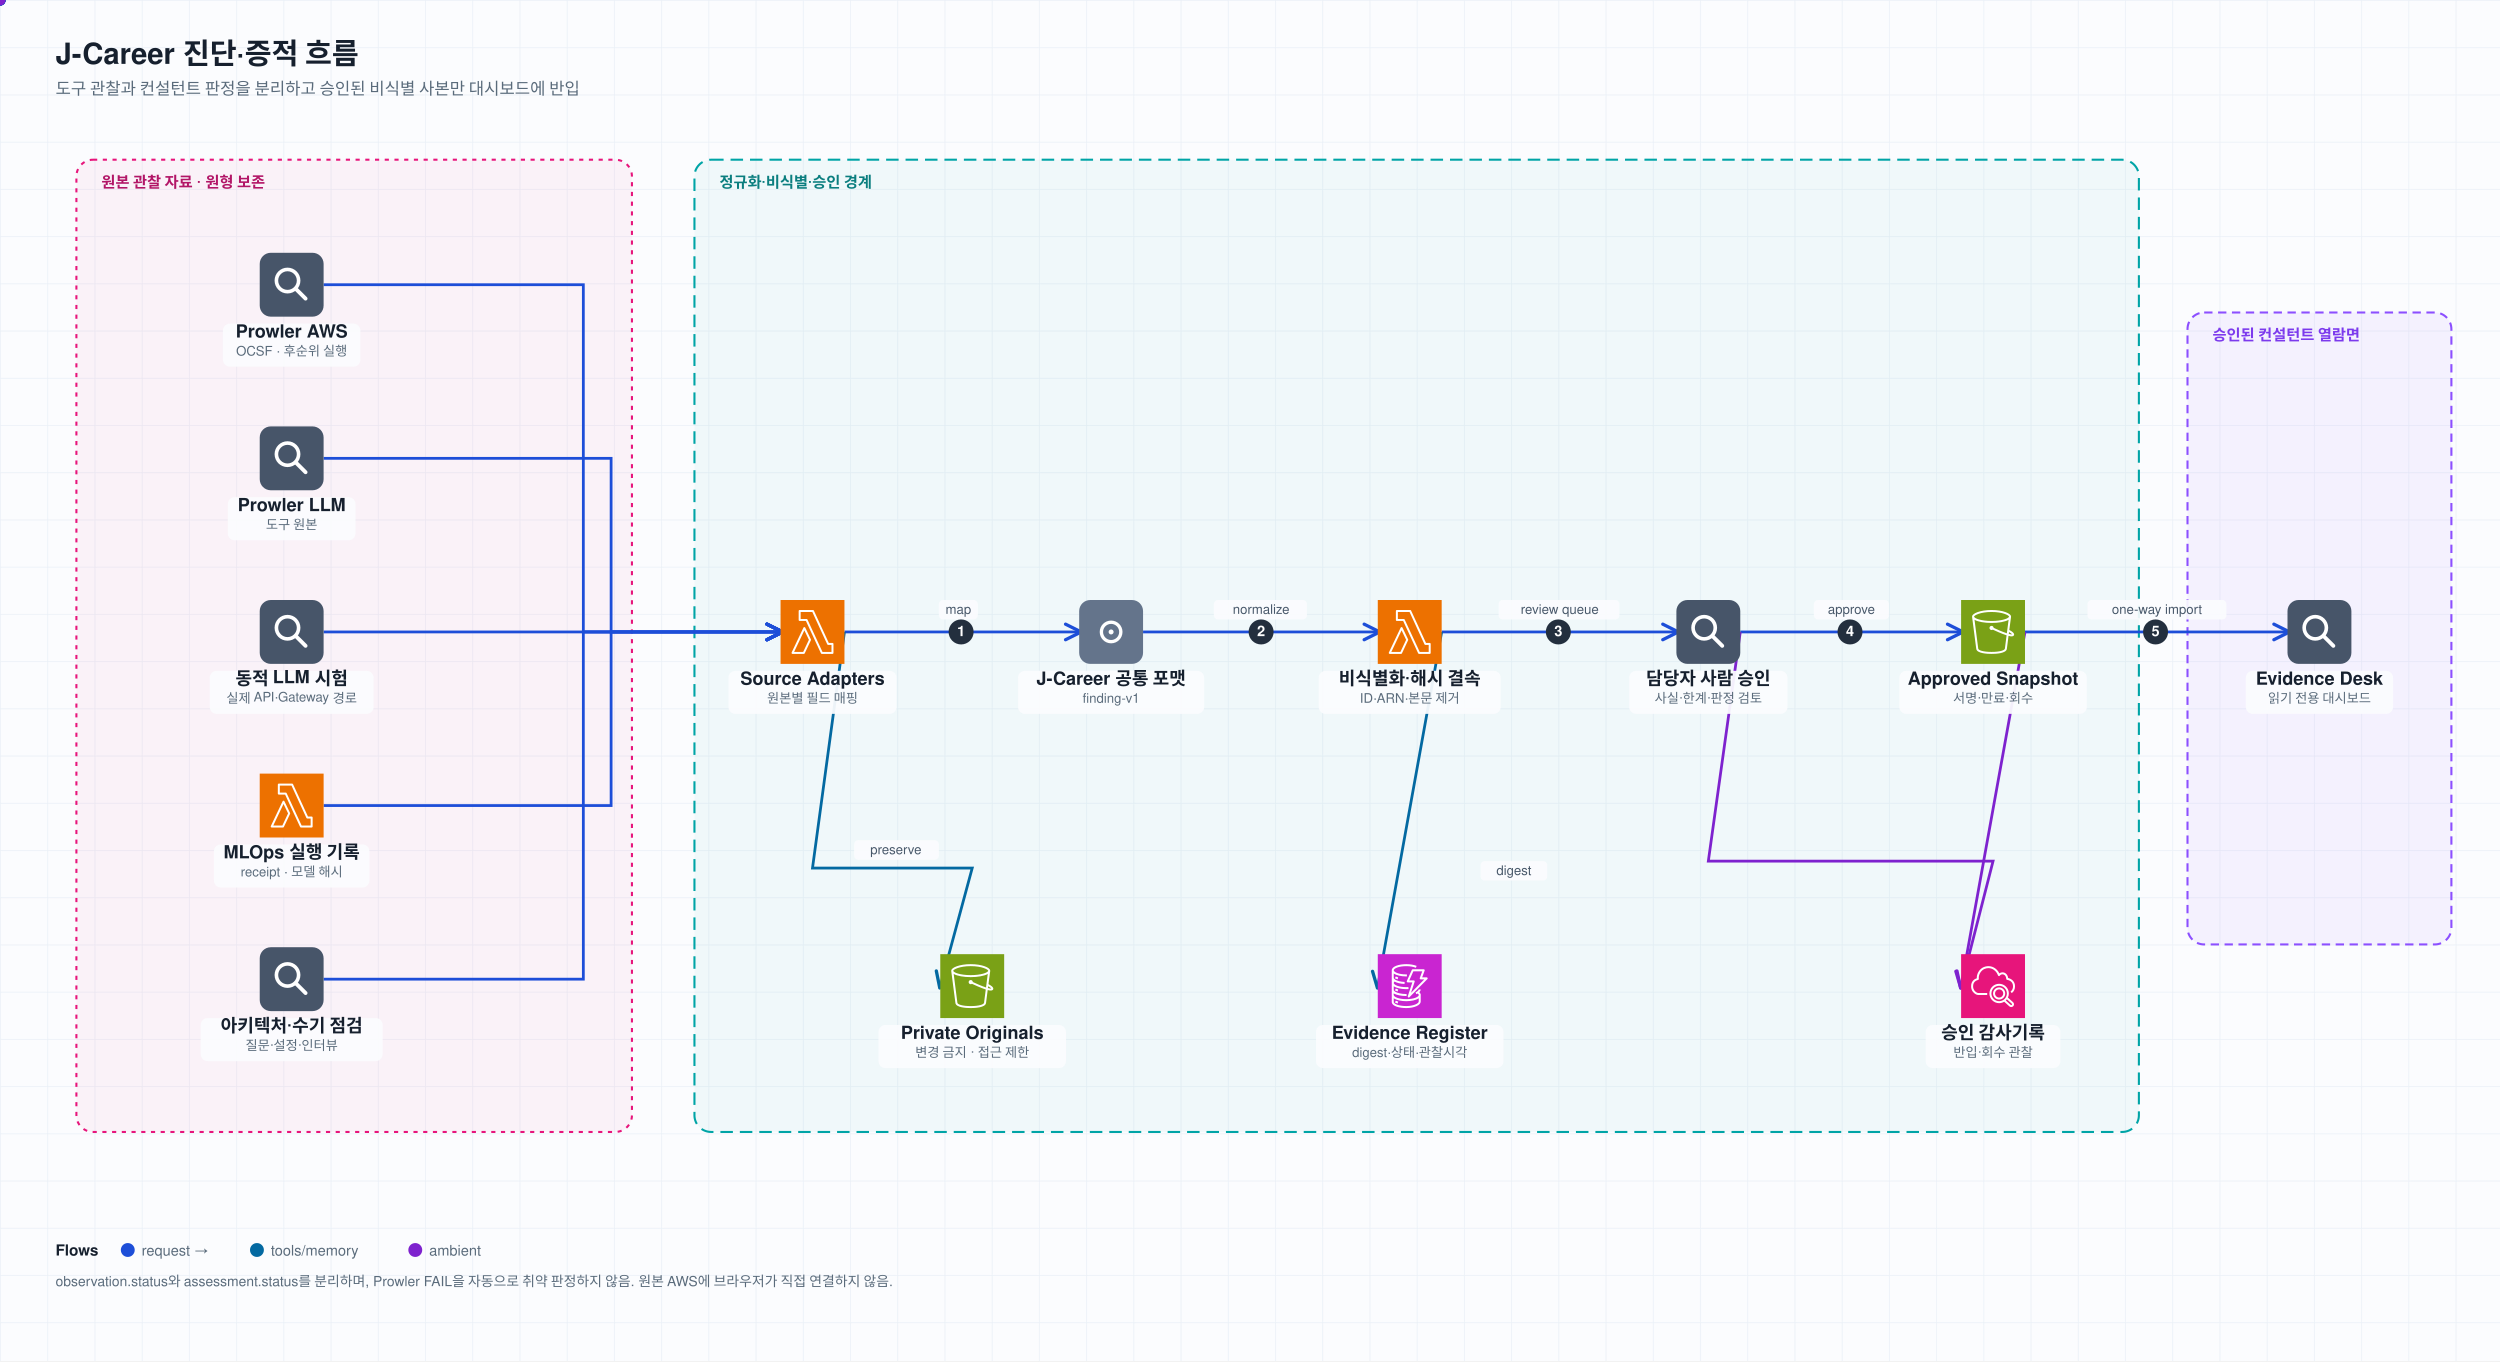
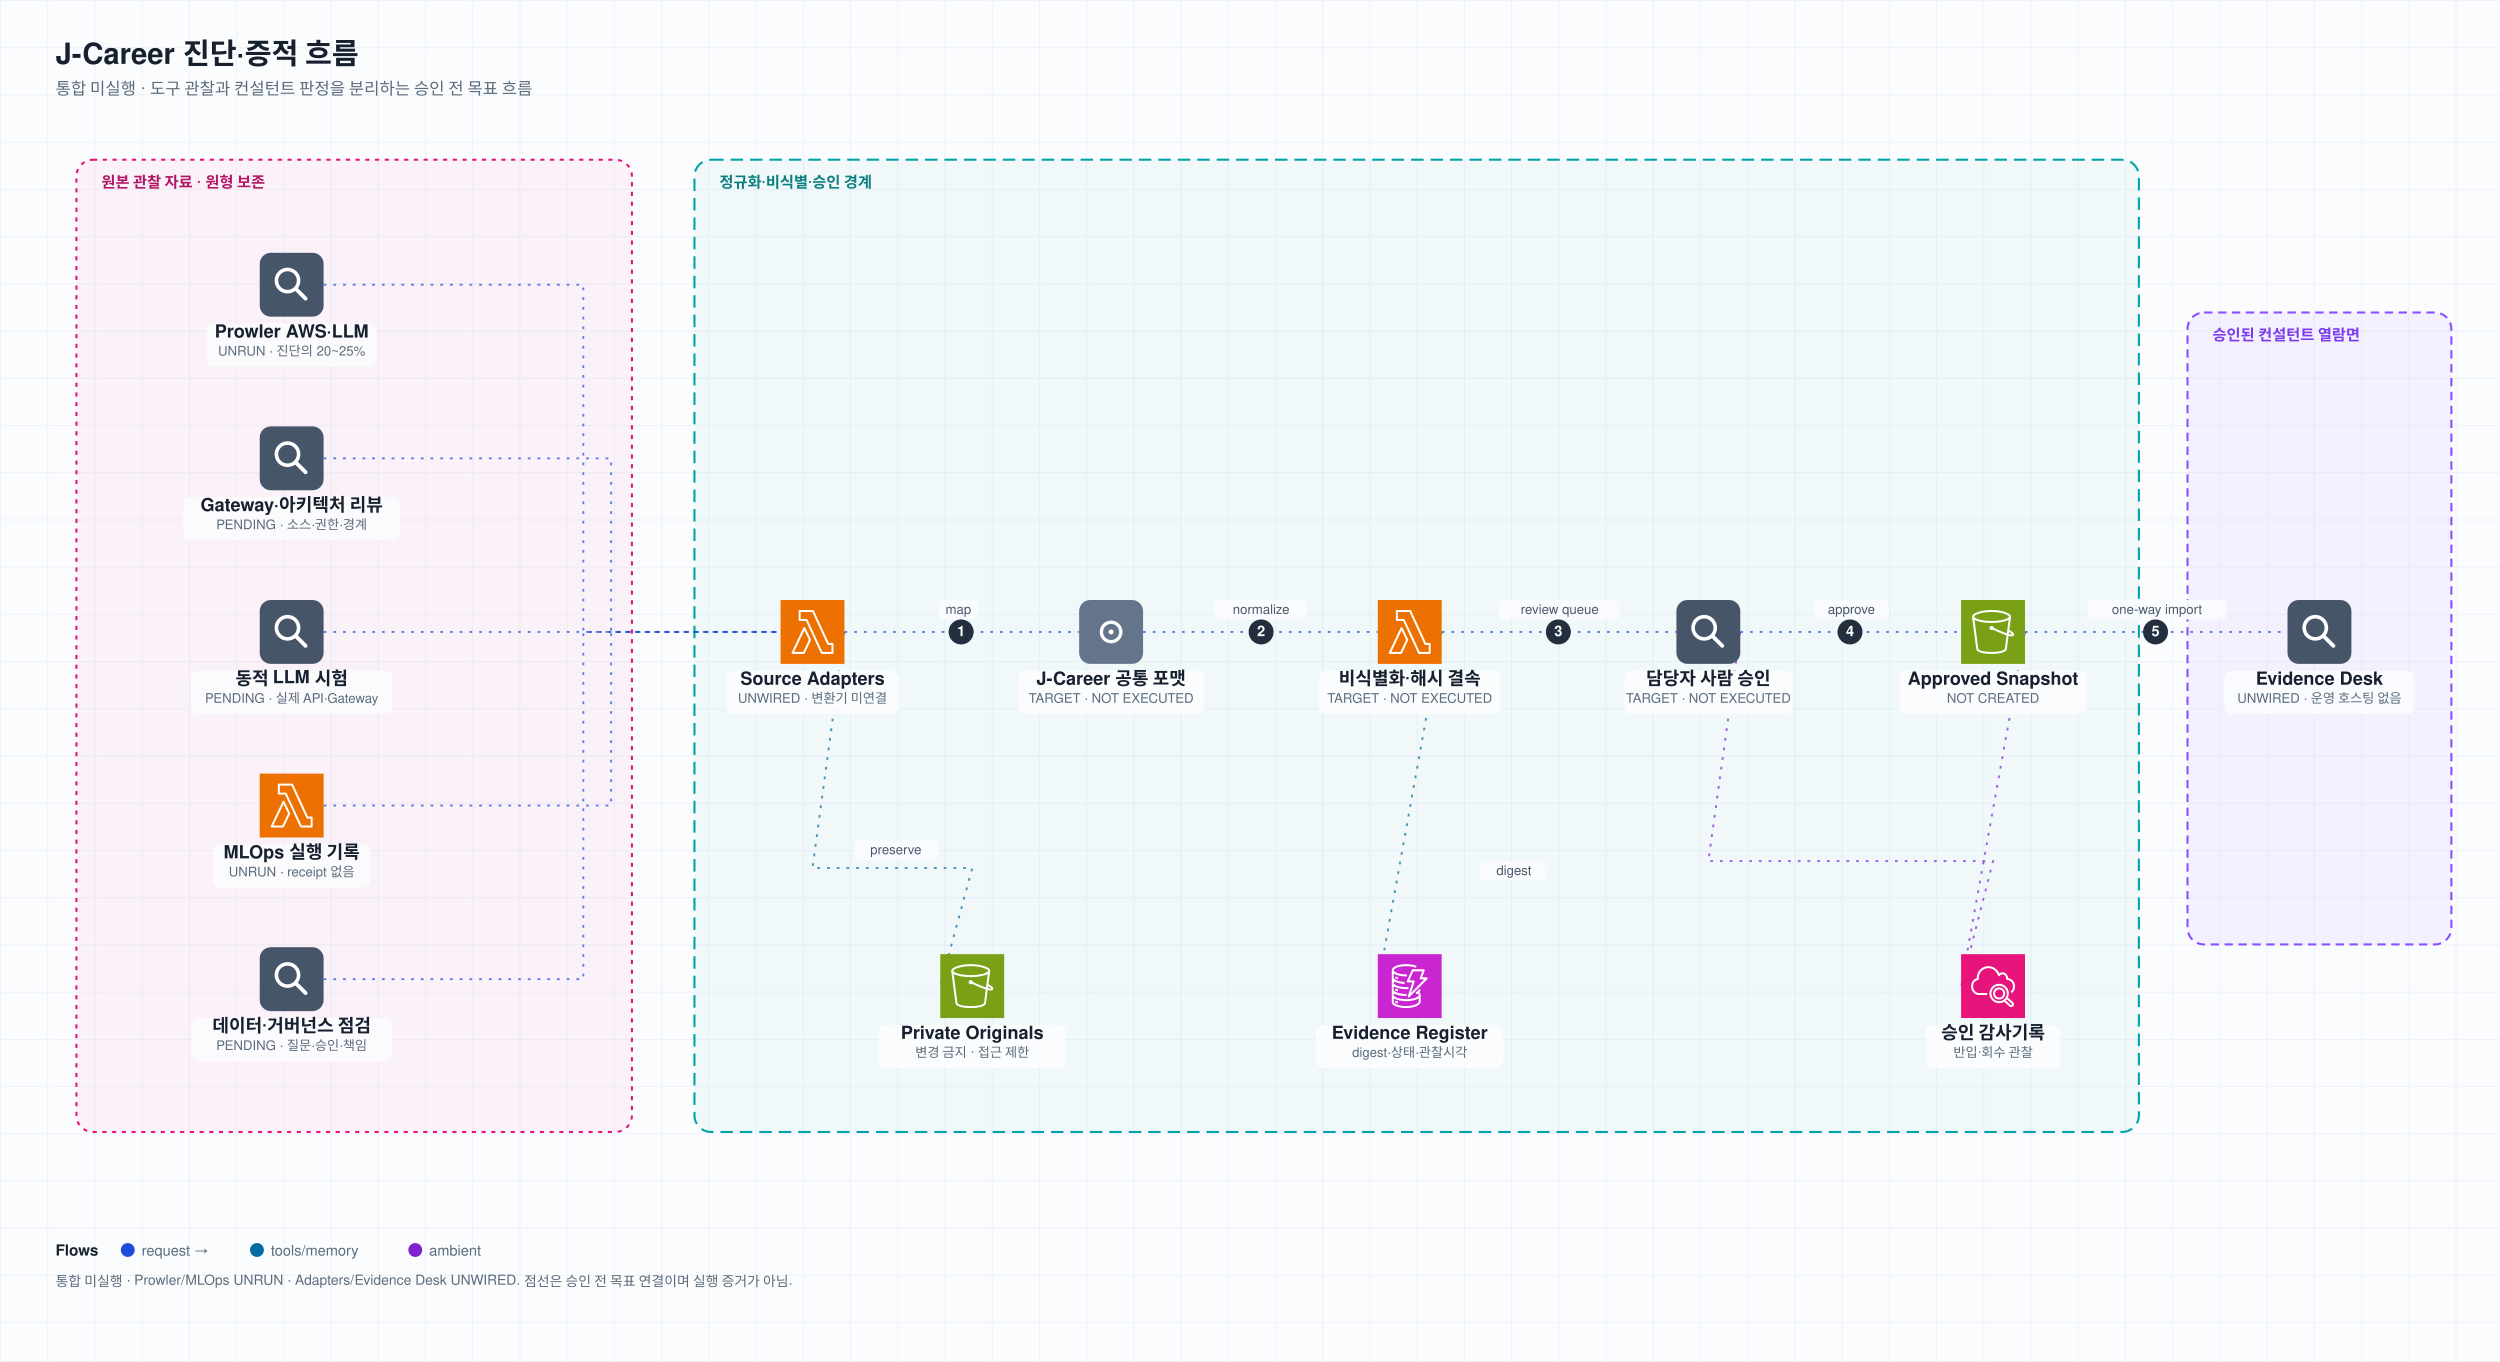
<svg xmlns="http://www.w3.org/2000/svg" viewBox="0 0 1800 980" font-family="-apple-system,BlinkMacSystemFont,'Segoe UI',Helvetica,Arial,sans-serif" role="img" aria-label="J-Career 진단·증적 흐름">
  <defs>
    <pattern id="grid" width="34" height="34" patternUnits="userSpaceOnUse">
      <path d="M34 0 H0 V34" fill="none" stroke="#EAEFF6" stroke-width="1" />
    </pattern>
    <marker id="ah" viewBox="0 0 10 10" refX="8" refY="5" markerWidth="7" markerHeight="7" orient="auto-start-reverse">
      <path d="M1 1 L9 5 L1 9" fill="none" stroke="context-stroke" stroke-width="1.7" stroke-linecap="round" stroke-linejoin="round" />
    </marker>
    <style>@media (prefers-reduced-motion: no-preference){.flow{stroke-dasharray:6 6;animation:dm .8s linear infinite}}@media (prefers-reduced-motion: reduce){.motion-dot{display:none}}@keyframes dm{to{stroke-dashoffset:-12}}</style>
  </defs>
  <rect width="1800" height="980" fill="#FBFCFE" />
  <rect width="1800" height="980" fill="url(#grid)" />
  <text x="40" y="46" font-size="21" font-weight="800" fill="#16202E">J-Career 진단·증적 흐름</text>
-   <text x="40" y="68" font-size="12" fill="#5A6B7B">도구 관찰과 컨설턴트 판정을 분리하고 승인된 비식별 사본만 대시보드에 반입</text>
+   <text x="40" y="68" font-size="12" fill="#5A6B7B">통합 미실행 · 도구 관찰과 컨설턴트 판정을 분리하는 승인 전 목표 흐름</text>
  <rect x="55" y="115" width="400" height="700" rx="12" fill="rgba(231,21,123,0.04)" stroke="#E7157B" stroke-width="1.5" stroke-dasharray="3 4" />
  <text x="73" y="135" font-size="11" font-weight="700" fill="#B21667">원본 관찰 자료 · 원형 보존</text>
  <rect x="500" y="115" width="1040" height="700" rx="12" fill="rgba(0,164,166,0.045)" stroke="#00A4A6" stroke-width="1.5" stroke-dasharray="9 5" />
  <text x="518" y="135" font-size="11" font-weight="700" fill="#0B7E7F">정규화·비식별·승인 경계</text>
  <rect x="1575" y="225" width="190" height="455" rx="12" fill="rgba(140,79,255,0.06)" stroke="#8C4FFF" stroke-width="1.5" stroke-dasharray="6 4" />
  <text x="1593" y="245" font-size="11" font-weight="700" fill="#7C3AED">승인된 컨설턴트 열람면</text>
-   <path class="flow" d="M 233.0 205.0 L 420.0 205.0 L 420.0 455.0 L 562.0 455.0" fill="none" stroke="#1D4ED8" stroke-width="2" marker-end="url(#ah)" />
-   <path class="flow" d="M 233.0 330.0 L 440.0 330.0 L 440.0 455.0 L 562.0 455.0" fill="none" stroke="#1D4ED8" stroke-width="2" marker-end="url(#ah)" />
-   <path class="flow" d="M 233.0 455.0 L 562.0 455.0" fill="none" stroke="#1D4ED8" stroke-width="2" marker-end="url(#ah)" />
-   <path class="flow" d="M 233.0 580.0 L 440.0 580.0 L 440.0 455.0 L 562.0 455.0" fill="none" stroke="#1D4ED8" stroke-width="2" marker-end="url(#ah)" />
-   <path class="flow" d="M 233.0 705.0 L 420.0 705.0 L 420.0 455.0 L 562.0 455.0" fill="none" stroke="#1D4ED8" stroke-width="2" marker-end="url(#ah)" />
-   <path class="flow" d="M 608.0 455.0 L 777.0 455.0" fill="none" stroke="#1D4ED8" stroke-width="2" marker-end="url(#ah)" />
-   <path class="flow" d="M 823.0 455.0 L 992.0 455.0" fill="none" stroke="#1D4ED8" stroke-width="2" marker-end="url(#ah)" />
-   <path class="flow" d="M 1038.0 455.0 L 1207.0 455.0" fill="none" stroke="#1D4ED8" stroke-width="2" marker-end="url(#ah)" />
-   <path class="flow" d="M 1253.0 455.0 L 1412.0 455.0" fill="none" stroke="#1D4ED8" stroke-width="2" marker-end="url(#ah)" />
-   <path class="flow" d="M 1458.0 455.0 L 1647.0 455.0" fill="none" stroke="#1D4ED8" stroke-width="2" marker-end="url(#ah)" />
-   <path class="flow" d="M 608.0 455.0 L 585.0 625.0 L 700.0 625.0 L 677.0 710.0" fill="none" stroke="#0369A1" stroke-width="2" marker-end="url(#ah)" />
-   <path class="flow" d="M 1038.0 455.0 L 992.0 710.0" fill="none" stroke="#0369A1" stroke-width="2" marker-end="url(#ah)" />
-   <path class="flow" d="M 1253.0 455.0 L 1230.0 620.0 L 1435.0 620.0 L 1412.0 710.0" fill="none" stroke="#7E22CE" stroke-width="2" marker-end="url(#ah)" />
-   <path class="flow" d="M 1458.0 455.0 L 1412.0 710.0" fill="none" stroke="#7E22CE" stroke-width="2" marker-end="url(#ah)" />
+   <path d="M 233.0 205.0 L 420.0 205.0 L 420.0 455.0 L 562.0 455.0" fill="none" stroke="#1D4ED8" stroke-width="1.4" stroke-dasharray="2 5" opacity="0.7" />
+   <path d="M 233.0 330.0 L 440.0 330.0 L 440.0 455.0 L 562.0 455.0" fill="none" stroke="#1D4ED8" stroke-width="1.4" stroke-dasharray="2 5" opacity="0.7" />
+   <path d="M 233.0 455.0 L 562.0 455.0" fill="none" stroke="#1D4ED8" stroke-width="1.4" stroke-dasharray="2 5" opacity="0.7" />
+   <path d="M 233.0 580.0 L 440.0 580.0 L 440.0 455.0 L 562.0 455.0" fill="none" stroke="#1D4ED8" stroke-width="1.4" stroke-dasharray="2 5" opacity="0.7" />
+   <path d="M 233.0 705.0 L 420.0 705.0 L 420.0 455.0 L 562.0 455.0" fill="none" stroke="#1D4ED8" stroke-width="1.4" stroke-dasharray="2 5" opacity="0.7" />
+   <path d="M 608.0 455.0 L 777.0 455.0" fill="none" stroke="#1D4ED8" stroke-width="1.4" stroke-dasharray="2 5" opacity="0.7" />
+   <path d="M 823.0 455.0 L 992.0 455.0" fill="none" stroke="#1D4ED8" stroke-width="1.4" stroke-dasharray="2 5" opacity="0.7" />
+   <path d="M 1038.0 455.0 L 1207.0 455.0" fill="none" stroke="#1D4ED8" stroke-width="1.4" stroke-dasharray="2 5" opacity="0.7" />
+   <path d="M 1253.0 455.0 L 1412.0 455.0" fill="none" stroke="#1D4ED8" stroke-width="1.4" stroke-dasharray="2 5" opacity="0.7" />
+   <path d="M 1458.0 455.0 L 1647.0 455.0" fill="none" stroke="#1D4ED8" stroke-width="1.4" stroke-dasharray="2 5" opacity="0.7" />
+   <path d="M 608.0 455.0 L 585.0 625.0 L 700.0 625.0 L 677.0 710.0" fill="none" stroke="#0369A1" stroke-width="1.4" stroke-dasharray="2 5" opacity="0.7" />
+   <path d="M 1038.0 455.0 L 992.0 710.0" fill="none" stroke="#0369A1" stroke-width="1.4" stroke-dasharray="2 5" opacity="0.7" />
+   <path d="M 1253.0 455.0 L 1230.0 620.0 L 1435.0 620.0 L 1412.0 710.0" fill="none" stroke="#7E22CE" stroke-width="1.4" stroke-dasharray="2 5" opacity="0.7" />
+   <path d="M 1458.0 455.0 L 1412.0 710.0" fill="none" stroke="#7E22CE" stroke-width="1.4" stroke-dasharray="2 5" opacity="0.7" />
  <rect x="676" y="432" width="28" height="14" rx="3" fill="#FBFCFE" opacity="0.92" />
  <text x="690" y="442" text-anchor="middle" font-size="9.5" fill="#48586a">map</text>
  <rect x="874" y="432" width="67" height="14" rx="3" fill="#FBFCFE" opacity="0.92" />
  <text x="908" y="442" text-anchor="middle" font-size="9.5" fill="#48586a">normalize</text>
  <rect x="1079" y="432" width="87" height="14" rx="3" fill="#FBFCFE" opacity="0.92" />
  <text x="1123" y="442" text-anchor="middle" font-size="9.5" fill="#48586a">review queue</text>
  <rect x="1306" y="432" width="54" height="14" rx="3" fill="#FBFCFE" opacity="0.92" />
  <text x="1333" y="442" text-anchor="middle" font-size="9.5" fill="#48586a">approve</text>
  <rect x="1503" y="432" width="100" height="14" rx="3" fill="#FBFCFE" opacity="0.92" />
  <text x="1553" y="442" text-anchor="middle" font-size="9.5" fill="#48586a">one-way import</text>
  <rect x="615" y="605" width="61" height="14" rx="3" fill="#FBFCFE" opacity="0.92" />
  <text x="645" y="615" text-anchor="middle" font-size="9.5" fill="#48586a">preserve</text>
  <rect x="1066" y="620" width="48" height="14" rx="3" fill="#FBFCFE" opacity="0.92" />
  <text x="1090" y="630" text-anchor="middle" font-size="9.5" fill="#48586a">digest</text>
-   <circle class="motion-dot" r="4" fill="#1D4ED8">
-     <animateMotion dur="6.2s" begin="0.00s" repeatCount="indefinite" path="M 233.0 455.0 L 562.0 455.0" />
-   </circle>
-   <circle class="motion-dot" r="4" fill="#1D4ED8">
-     <animateMotion dur="6.2s" begin="-1.03s" repeatCount="indefinite" path="M 608.0 455.0 L 777.0 455.0" />
-   </circle>
-   <circle class="motion-dot" r="4" fill="#1D4ED8">
-     <animateMotion dur="6.2s" begin="-2.07s" repeatCount="indefinite" path="M 823.0 455.0 L 992.0 455.0" />
-   </circle>
-   <circle class="motion-dot" r="4" fill="#1D4ED8">
-     <animateMotion dur="6.2s" begin="-3.10s" repeatCount="indefinite" path="M 1038.0 455.0 L 1207.0 455.0" />
-   </circle>
-   <circle class="motion-dot" r="4" fill="#1D4ED8">
-     <animateMotion dur="6.2s" begin="-4.13s" repeatCount="indefinite" path="M 1253.0 455.0 L 1412.0 455.0" />
-   </circle>
-   <circle class="motion-dot" r="4" fill="#1D4ED8">
-     <animateMotion dur="6.2s" begin="-5.17s" repeatCount="indefinite" path="M 1458.0 455.0 L 1647.0 455.0" />
-   </circle>
-   <circle class="motion-dot" r="4" fill="#0369A1">
-     <animateMotion dur="3.0s" begin="0.00s" repeatCount="indefinite" path="M 608.0 455.0 L 585.0 625.0 L 700.0 625.0 L 677.0 710.0" />
-   </circle>
-   <circle class="motion-dot" r="4" fill="#7E22CE">
-     <animateMotion dur="3.2s" begin="0.00s" repeatCount="indefinite" path="M 1253.0 455.0 L 1230.0 620.0 L 1435.0 620.0 L 1412.0 710.0" />
-   </circle>
  <rect x="187.0" y="182.0" width="46" height="46" rx="8" fill="#475569" />
  <circle cx="207" cy="202" r="8" fill="none" stroke="#fff" stroke-width="2.6" />
  <line x1="213" y1="208" x2="220" y2="215" stroke="#fff" stroke-width="2.8" stroke-linecap="round" />
-   <rect class="node-label-backdrop" data-node-label="prowler_aws" x="160.5" y="233.0" width="99" height="31" rx="5" fill="#FBFCFE" fill-opacity="0.94" />
-   <text x="210" y="243" text-anchor="middle" font-size="13" font-weight="700" fill="#16202E">Prowler AWS</text>
-   <text x="210" y="256" text-anchor="middle" font-size="9.5" fill="#5A6B7B">OCSF · 후순위 실행</text>
+   <rect class="node-label-backdrop" data-node-label="prowler_aws" x="149.0" y="233.0" width="122" height="31" rx="5" fill="#FBFCFE" fill-opacity="0.94" />
+   <text x="210" y="243" text-anchor="middle" font-size="13" font-weight="700" fill="#16202E">Prowler AWS·LLM</text>
+   <text x="210" y="256" text-anchor="middle" font-size="9.5" fill="#5A6B7B">UNRUN · 진단의 20~25%</text>
  <rect x="187.0" y="307.0" width="46" height="46" rx="8" fill="#475569" />
  <circle cx="207" cy="327" r="8" fill="none" stroke="#fff" stroke-width="2.6" />
  <line x1="213" y1="333" x2="220" y2="340" stroke="#fff" stroke-width="2.8" stroke-linecap="round" />
-   <rect class="node-label-backdrop" data-node-label="prowler_llm" x="164.0" y="358.0" width="92" height="31" rx="5" fill="#FBFCFE" fill-opacity="0.94" />
-   <text x="210" y="368" text-anchor="middle" font-size="13" font-weight="700" fill="#16202E">Prowler LLM</text>
-   <text x="210" y="381" text-anchor="middle" font-size="9.5" fill="#5A6B7B">도구 원본</text>
+   <rect class="node-label-backdrop" data-node-label="prowler_llm" x="132.0" y="358.0" width="156" height="31" rx="5" fill="#FBFCFE" fill-opacity="0.94" />
+   <text x="210" y="368" text-anchor="middle" font-size="13" font-weight="700" fill="#16202E">Gateway·아키텍처 리뷰</text>
+   <text x="210" y="381" text-anchor="middle" font-size="9.5" fill="#5A6B7B">PENDING · 소스·권한·경계</text>
  <rect x="187.0" y="432.0" width="46" height="46" rx="8" fill="#475569" />
  <circle cx="207" cy="452" r="8" fill="none" stroke="#fff" stroke-width="2.6" />
  <line x1="213" y1="458" x2="220" y2="465" stroke="#fff" stroke-width="2.8" stroke-linecap="round" />
-   <rect class="node-label-backdrop" data-node-label="dynamic_llm" x="151.0" y="483.0" width="118" height="31" rx="5" fill="#FBFCFE" fill-opacity="0.94" />
+   <rect class="node-label-backdrop" data-node-label="dynamic_llm" x="137.5" y="483.0" width="145" height="31" rx="5" fill="#FBFCFE" fill-opacity="0.94" />
  <text x="210" y="493" text-anchor="middle" font-size="13" font-weight="700" fill="#16202E">동적 LLM 시험</text>
-   <text x="210" y="506" text-anchor="middle" font-size="9.5" fill="#5A6B7B">실제 API·Gateway 경로</text>
+   <text x="210" y="506" text-anchor="middle" font-size="9.5" fill="#5A6B7B">PENDING · 실제 API·Gateway</text>
  <g transform="translate(187.00,557.00) scale(0.7188)">
    <g id="lambda__Icon-Architecture/48/Arch_AWS-Lambda_48" stroke="none" stroke-width="1" fill="none" fill-rule="evenodd">
      <g id="lambda__Icon-Architecture-BG/48/Compute" fill="#ED7100">
        <rect id="lambda__Rectangle" x="0" y="0" width="64" height="64" />
      </g>
      <path d="M22.679,52 L13.574,52 L23.838,30.41 L28.4,39.861 L22.679,52 Z M24.727,27.667 C24.561,27.321 24.212,27.103 23.831,27.103 L23.828,27.103 C23.445,27.104 23.097,27.325 22.932,27.672 L11.097,52.569 C10.95,52.879 10.971,53.243 11.154,53.534 C11.335,53.824 11.654,54 11.996,54 L23.31,54 C23.695,54 24.045,53.777 24.21,53.428 L30.404,40.284 C30.533,40.01 30.532,39.692 30.399,39.42 L24.727,27.667 Z M51.008,52 L41.986,52 L26.955,19.578 C26.791,19.226 26.439,19 26.052,19 L20.128,19 L20.135,12 L31.815,12 L46.775,44.42 C46.938,44.774 47.291,45 47.679,45 L51.008,45 L51.008,52 Z M52.004,43 L48.314,43 L33.354,10.58 C33.191,10.226 32.838,10 32.451,10 L19.14,10 C18.591,10 18.145,10.447 18.144,10.999 L18.136,19.999 C18.136,20.265 18.241,20.519 18.427,20.707 C18.614,20.895 18.867,21 19.131,21 L25.417,21 L40.448,53.422 C40.611,53.774 40.963,54 41.35,54 L52.004,54 C52.555,54 53,53.552 53,53 L53,44 C53,43.448 52.555,43 52.004,43 L52.004,43 Z" id="lambda__AWS-Lambda_Icon_48_Squid" fill="#FFFFFF" />
    </g>
  </g>
-   <rect class="node-label-backdrop" data-node-label="mlops_receipt" x="154.0" y="608.0" width="112" height="31" rx="5" fill="#FBFCFE" fill-opacity="0.94" />
+   <rect class="node-label-backdrop" data-node-label="mlops_receipt" x="153.5" y="608.0" width="113" height="31" rx="5" fill="#FBFCFE" fill-opacity="0.94" />
  <text x="210" y="618" text-anchor="middle" font-size="13" font-weight="700" fill="#16202E">MLOps 실행 기록</text>
-   <text x="210" y="631" text-anchor="middle" font-size="9.5" fill="#5A6B7B">receipt · 모델 해시</text>
+   <text x="210" y="631" text-anchor="middle" font-size="9.5" fill="#5A6B7B">UNRUN · receipt 없음</text>
  <rect x="187.0" y="682.0" width="46" height="46" rx="8" fill="#475569" />
  <circle cx="207" cy="702" r="8" fill="none" stroke="#fff" stroke-width="2.6" />
  <line x1="213" y1="708" x2="220" y2="715" stroke="#fff" stroke-width="2.8" stroke-linecap="round" />
-   <rect class="node-label-backdrop" data-node-label="manual_review" x="144.5" y="733.0" width="131" height="31" rx="5" fill="#FBFCFE" fill-opacity="0.94" />
-   <text x="210" y="743" text-anchor="middle" font-size="13" font-weight="700" fill="#16202E">아키텍처·수기 점검</text>
-   <text x="210" y="756" text-anchor="middle" font-size="9.5" fill="#5A6B7B">질문·설정·인터뷰</text>
+   <rect class="node-label-backdrop" data-node-label="manual_review" x="138.0" y="733.0" width="144" height="31" rx="5" fill="#FBFCFE" fill-opacity="0.94" />
+   <text x="210" y="743" text-anchor="middle" font-size="13" font-weight="700" fill="#16202E">데이터·거버넌스 점검</text>
+   <text x="210" y="756" text-anchor="middle" font-size="9.5" fill="#5A6B7B">PENDING · 질문·승인·책임</text>
  <g transform="translate(562.00,432.00) scale(0.7188)">
    <g id="lambda__Icon-Architecture/48/Arch_AWS-Lambda_48__2" stroke="none" stroke-width="1" fill="none" fill-rule="evenodd">
      <g id="lambda__Icon-Architecture-BG/48/Compute__2" fill="#ED7100">
        <rect id="lambda__Rectangle__2" x="0" y="0" width="64" height="64" />
      </g>
      <path d="M22.679,52 L13.574,52 L23.838,30.41 L28.4,39.861 L22.679,52 Z M24.727,27.667 C24.561,27.321 24.212,27.103 23.831,27.103 L23.828,27.103 C23.445,27.104 23.097,27.325 22.932,27.672 L11.097,52.569 C10.95,52.879 10.971,53.243 11.154,53.534 C11.335,53.824 11.654,54 11.996,54 L23.31,54 C23.695,54 24.045,53.777 24.21,53.428 L30.404,40.284 C30.533,40.01 30.532,39.692 30.399,39.42 L24.727,27.667 Z M51.008,52 L41.986,52 L26.955,19.578 C26.791,19.226 26.439,19 26.052,19 L20.128,19 L20.135,12 L31.815,12 L46.775,44.42 C46.938,44.774 47.291,45 47.679,45 L51.008,45 L51.008,52 Z M52.004,43 L48.314,43 L33.354,10.58 C33.191,10.226 32.838,10 32.451,10 L19.14,10 C18.591,10 18.145,10.447 18.144,10.999 L18.136,19.999 C18.136,20.265 18.241,20.519 18.427,20.707 C18.614,20.895 18.867,21 19.131,21 L25.417,21 L40.448,53.422 C40.611,53.774 40.963,54 41.35,54 L52.004,54 C52.555,54 53,53.552 53,53 L53,44 C53,43.448 52.555,43 52.004,43 L52.004,43 Z" id="lambda__AWS-Lambda_Icon_48_Squid__2" fill="#FFFFFF" />
    </g>
  </g>
-   <rect class="node-label-backdrop" data-node-label="adapter" x="524.5" y="483.0" width="121" height="31" rx="5" fill="#FBFCFE" fill-opacity="0.94" />
+   <rect class="node-label-backdrop" data-node-label="adapter" x="523.0" y="483.0" width="124" height="31" rx="5" fill="#FBFCFE" fill-opacity="0.94" />
  <text x="585" y="493" text-anchor="middle" font-size="13" font-weight="700" fill="#16202E">Source Adapters</text>
-   <text x="585" y="506" text-anchor="middle" font-size="9.5" fill="#5A6B7B">원본별 필드 매핑</text>
+   <text x="585" y="506" text-anchor="middle" font-size="9.5" fill="#5A6B7B">UNWIRED · 변환기 미연결</text>
  <g transform="translate(677.00,687.00) scale(0.7188)">
    <g id="s3__Icon-Architecture/48/Arch_Amazon-Simple-Storage-Service_48" stroke="none" stroke-width="1" fill="none" fill-rule="evenodd">
      <g id="s3__Icon-Architecture-BG/48/Storage" fill="#7AA116">
        <rect id="s3__Rectangle" x="0" y="0" width="64" height="64" />
      </g>
      <g id="s3__Icon-Service/48/Amazon-Simple-Storage-Service_48" transform="translate(10.9998, 10.0002)" fill="#FFFFFF">
        <path d="M36.759,23.948 L36.993,22.131 C39.166,23.385 39.842,24.121 40.037,24.424 C39.713,24.485 38.832,24.509 36.759,23.948 L36.759,23.948 Z M19.5,11 C9.125,11 2.382,8.488 2,6.696 L2,6.511 C2.349,5.392 8.14,2 19.5,2 C30.84,2 36.632,5.381 37,6.505 L37,6.616 C36.724,8.446 29.961,11 19.5,11 L19.5,11 Z M34.818,23.362 C30.053,21.797 23.912,18.979 21.594,17.888 C21.535,16.786 20.628,15.906 19.512,15.906 C18.358,15.906 17.418,16.845 17.418,18 C17.418,19.154 18.358,20.094 19.512,20.094 C19.969,20.094 20.389,19.942 20.733,19.693 C23.132,20.822 29.619,23.798 34.558,25.38 L32.837,38.724 C32.583,40.352 27.919,42 19.497,42 C11.072,42 6.405,40.352 6.155,38.751 L2.435,9.814 C5.945,11.915 12.749,13 19.5,13 C26.25,13 33.054,11.915 36.565,9.815 L34.818,23.362 Z M39,6.5 C39,3.431 30.661,0 19.5,0 C8.339,0 -3.55271368e-15,3.431 -3.55271368e-15,6.5 L-3.55271368e-15,7.043 L4.174,39.033 C4.875,43.516 15.123,44 19.497,44 C23.869,44 34.113,43.516 34.818,39.007 L36.501,25.947 C37.778,26.279 38.812,26.456 39.616,26.455 C40.606,26.455 41.273,26.203 41.697,25.697 C42.047,25.281 42.185,24.756 42.085,24.221 C41.857,23 40.403,21.712 37.37,20.044 L37.27,19.989 L39,7.044 L39,6.5 Z" id="s3__Amazon-Simple-Storage-Service-Icon_48_Squid" />
      </g>
    </g>
  </g>
  <rect class="node-label-backdrop" data-node-label="originals" x="632.5" y="738.0" width="135" height="31" rx="5" fill="#FBFCFE" fill-opacity="0.94" />
  <text x="700" y="748" text-anchor="middle" font-size="13" font-weight="700" fill="#16202E">Private Originals</text>
  <text x="700" y="761" text-anchor="middle" font-size="9.5" fill="#5A6B7B">변경 금지 · 접근 제한</text>
  <rect x="777.0" y="432.0" width="46" height="46" rx="8" fill="#64748B" />
  <circle cx="800" cy="455" r="7" fill="none" stroke="#fff" stroke-width="2.4" />
  <circle cx="800" cy="455" r="1.8" fill="#fff" />
  <rect class="node-label-backdrop" data-node-label="common" x="733.0" y="483.0" width="134" height="31" rx="5" fill="#FBFCFE" fill-opacity="0.94" />
  <text x="800" y="493" text-anchor="middle" font-size="13" font-weight="700" fill="#16202E">J-Career 공통 포맷</text>
-   <text x="800" y="506" text-anchor="middle" font-size="9.5" fill="#5A6B7B">finding-v1</text>
+   <text x="800" y="506" text-anchor="middle" font-size="9.5" fill="#5A6B7B">TARGET · NOT EXECUTED</text>
  <g transform="translate(992.00,432.00) scale(0.7188)">
    <g id="lambda__Icon-Architecture/48/Arch_AWS-Lambda_48__3" stroke="none" stroke-width="1" fill="none" fill-rule="evenodd">
      <g id="lambda__Icon-Architecture-BG/48/Compute__3" fill="#ED7100">
        <rect id="lambda__Rectangle__3" x="0" y="0" width="64" height="64" />
      </g>
      <path d="M22.679,52 L13.574,52 L23.838,30.41 L28.4,39.861 L22.679,52 Z M24.727,27.667 C24.561,27.321 24.212,27.103 23.831,27.103 L23.828,27.103 C23.445,27.104 23.097,27.325 22.932,27.672 L11.097,52.569 C10.95,52.879 10.971,53.243 11.154,53.534 C11.335,53.824 11.654,54 11.996,54 L23.31,54 C23.695,54 24.045,53.777 24.21,53.428 L30.404,40.284 C30.533,40.01 30.532,39.692 30.399,39.42 L24.727,27.667 Z M51.008,52 L41.986,52 L26.955,19.578 C26.791,19.226 26.439,19 26.052,19 L20.128,19 L20.135,12 L31.815,12 L46.775,44.42 C46.938,44.774 47.291,45 47.679,45 L51.008,45 L51.008,52 Z M52.004,43 L48.314,43 L33.354,10.58 C33.191,10.226 32.838,10 32.451,10 L19.14,10 C18.591,10 18.145,10.447 18.144,10.999 L18.136,19.999 C18.136,20.265 18.241,20.519 18.427,20.707 C18.614,20.895 18.867,21 19.131,21 L25.417,21 L40.448,53.422 C40.611,53.774 40.963,54 41.35,54 L52.004,54 C52.555,54 53,53.552 53,53 L53,44 C53,43.448 52.555,43 52.004,43 L52.004,43 Z" id="lambda__AWS-Lambda_Icon_48_Squid__3" fill="#FFFFFF" />
    </g>
  </g>
  <rect class="node-label-backdrop" data-node-label="deid" x="949.5" y="483.0" width="131" height="31" rx="5" fill="#FBFCFE" fill-opacity="0.94" />
  <text x="1015" y="493" text-anchor="middle" font-size="13" font-weight="700" fill="#16202E">비식별화·해시 결속</text>
-   <text x="1015" y="506" text-anchor="middle" font-size="9.5" fill="#5A6B7B">ID·ARN·본문 제거</text>
+   <text x="1015" y="506" text-anchor="middle" font-size="9.5" fill="#5A6B7B">TARGET · NOT EXECUTED</text>
  <rect x="1207.0" y="432.0" width="46" height="46" rx="8" fill="#475569" />
  <circle cx="1227" cy="452" r="8" fill="none" stroke="#fff" stroke-width="2.6" />
  <line x1="1233" y1="458" x2="1240" y2="465" stroke="#fff" stroke-width="2.8" stroke-linecap="round" />
-   <rect class="node-label-backdrop" data-node-label="reviewer" x="1173.0" y="483.0" width="114" height="31" rx="5" fill="#FBFCFE" fill-opacity="0.94" />
+   <rect class="node-label-backdrop" data-node-label="reviewer" x="1169.5" y="483.0" width="121" height="31" rx="5" fill="#FBFCFE" fill-opacity="0.94" />
  <text x="1230" y="493" text-anchor="middle" font-size="13" font-weight="700" fill="#16202E">담당자 사람 승인</text>
-   <text x="1230" y="506" text-anchor="middle" font-size="9.5" fill="#5A6B7B">사실·한계·판정 검토</text>
+   <text x="1230" y="506" text-anchor="middle" font-size="9.5" fill="#5A6B7B">TARGET · NOT EXECUTED</text>
  <g transform="translate(1412.00,432.00) scale(0.7188)">
    <g id="s3__Icon-Architecture/48/Arch_Amazon-Simple-Storage-Service_48__2" stroke="none" stroke-width="1" fill="none" fill-rule="evenodd">
      <g id="s3__Icon-Architecture-BG/48/Storage__2" fill="#7AA116">
        <rect id="s3__Rectangle__2" x="0" y="0" width="64" height="64" />
      </g>
      <g id="s3__Icon-Service/48/Amazon-Simple-Storage-Service_48__2" transform="translate(10.9998, 10.0002)" fill="#FFFFFF">
        <path d="M36.759,23.948 L36.993,22.131 C39.166,23.385 39.842,24.121 40.037,24.424 C39.713,24.485 38.832,24.509 36.759,23.948 L36.759,23.948 Z M19.5,11 C9.125,11 2.382,8.488 2,6.696 L2,6.511 C2.349,5.392 8.14,2 19.5,2 C30.84,2 36.632,5.381 37,6.505 L37,6.616 C36.724,8.446 29.961,11 19.5,11 L19.5,11 Z M34.818,23.362 C30.053,21.797 23.912,18.979 21.594,17.888 C21.535,16.786 20.628,15.906 19.512,15.906 C18.358,15.906 17.418,16.845 17.418,18 C17.418,19.154 18.358,20.094 19.512,20.094 C19.969,20.094 20.389,19.942 20.733,19.693 C23.132,20.822 29.619,23.798 34.558,25.38 L32.837,38.724 C32.583,40.352 27.919,42 19.497,42 C11.072,42 6.405,40.352 6.155,38.751 L2.435,9.814 C5.945,11.915 12.749,13 19.5,13 C26.25,13 33.054,11.915 36.565,9.815 L34.818,23.362 Z M39,6.5 C39,3.431 30.661,0 19.5,0 C8.339,0 -3.55271368e-15,3.431 -3.55271368e-15,6.5 L-3.55271368e-15,7.043 L4.174,39.033 C4.875,43.516 15.123,44 19.497,44 C23.869,44 34.113,43.516 34.818,39.007 L36.501,25.947 C37.778,26.279 38.812,26.456 39.616,26.455 C40.606,26.455 41.273,26.203 41.697,25.697 C42.047,25.281 42.185,24.756 42.085,24.221 C41.857,23 40.403,21.712 37.37,20.044 L37.27,19.989 L39,7.044 L39,6.5 Z" id="s3__Amazon-Simple-Storage-Service-Icon_48_Squid__2" />
      </g>
    </g>
  </g>
  <rect class="node-label-backdrop" data-node-label="approved" x="1367.5" y="483.0" width="135" height="31" rx="5" fill="#FBFCFE" fill-opacity="0.94" />
  <text x="1435" y="493" text-anchor="middle" font-size="13" font-weight="700" fill="#16202E">Approved Snapshot</text>
-   <text x="1435" y="506" text-anchor="middle" font-size="9.5" fill="#5A6B7B">서명·만료·회수</text>
+   <text x="1435" y="506" text-anchor="middle" font-size="9.5" fill="#5A6B7B">NOT CREATED</text>
  <rect x="1647.0" y="432.0" width="46" height="46" rx="8" fill="#475569" />
  <circle cx="1667" cy="452" r="8" fill="none" stroke="#fff" stroke-width="2.6" />
  <line x1="1673" y1="458" x2="1680" y2="465" stroke="#fff" stroke-width="2.8" stroke-linecap="round" />
-   <rect class="node-label-backdrop" data-node-label="desk" x="1617.0" y="483.0" width="106" height="31" rx="5" fill="#FBFCFE" fill-opacity="0.94" />
+   <rect class="node-label-backdrop" data-node-label="desk" x="1601.5" y="483.0" width="137" height="31" rx="5" fill="#FBFCFE" fill-opacity="0.94" />
  <text x="1670" y="493" text-anchor="middle" font-size="13" font-weight="700" fill="#16202E">Evidence Desk</text>
-   <text x="1670" y="506" text-anchor="middle" font-size="9.5" fill="#5A6B7B">읽기 전용 대시보드</text>
+   <text x="1670" y="506" text-anchor="middle" font-size="9.5" fill="#5A6B7B">UNWIRED · 운영 호스팅 없음</text>
  <g transform="translate(992.00,687.00) scale(0.7188)">
    <g id="dynamodb__Icon-Architecture/48/Arch_Amazon-DynamoDB_48" stroke="none" stroke-width="1" fill="none" fill-rule="evenodd">
      <g id="dynamodb__Icon-Architecture-BG/48/Database" fill="#C925D1">
        <rect id="dynamodb__Rectangle" x="0" y="0" width="64" height="64" />
      </g>
      <path d="M46.586,25.249 L43.001,25.249 C42.673,25.249 42.366,25.087 42.179,24.815 C41.992,24.542 41.949,24.194 42.065,23.884 L44.558,17.162 L35.645,17.162 L31.554,26.26 L36.001,26.26 C36.322,26.26 36.624,26.416 36.813,26.681 C37,26.944 37.052,27.282 36.949,27.59 L33.289,38.691 L46.586,25.249 Z M49.707,24.953 L31.708,43.149 C31.516,43.344 31.259,43.445 31.001,43.445 C30.819,43.445 30.638,43.396 30.476,43.295 C30.081,43.048 29.905,42.56 30.053,42.115 L34.613,28.282 L30.001,28.282 C29.661,28.282 29.345,28.107 29.16,27.819 C28.977,27.529 28.95,27.166 29.091,26.853 L34.091,15.733 C34.253,15.372 34.608,15.14 35.001,15.14 L46.001,15.14 C46.329,15.14 46.636,15.303 46.823,15.575 C47.01,15.848 47.053,16.196 46.938,16.506 L44.444,23.227 L49,23.227 C49.404,23.227 49.77,23.474 49.924,23.851 C50.079,24.229 49.993,24.664 49.707,24.953 L49.707,24.953 Z M41.001,44.22 C38.291,46.106 33.314,47.102 28.533,47.102 C23.717,47.102 18.696,46.093 16,44.178 L16.001,47.994 C16.001,49.658 20.769,51.978 28.533,51.978 C36.028,51.978 41.001,49.276 41.001,47.489 L41.001,44.22 Z M43.065,40.95 C43.065,41.137 43.033,41.317 43.001,41.496 L43.001,47.489 C43.001,51.08 36.511,54 28.533,54 C21.63,54 14.662,52.111 14.06,48.5 L14.001,48.5 L14,43.445 L14,30.304 L14,16.151 L14.001,16.151 C14.001,12.155 21.488,10 28.533,10 C32.474,10 36.263,10.64 38.93,11.756 L38.164,13.624 C35.732,12.605 32.221,12.022 28.533,12.022 C20.769,12.022 16.001,14.427 16.001,16.151 C16.001,17.876 20.769,20.281 28.533,20.281 C28.728,20.281 28.932,20.282 29.129,20.274 L29.207,22.293 C28.982,22.303 28.758,22.303 28.533,22.303 C23.716,22.303 18.696,21.294 16,19.379 L16,23.737 L16.001,23.737 L16.001,23.754 C16.006,24.284 16.49,24.897 17.365,25.474 C19.347,26.762 22.915,27.642 26.904,27.825 L26.813,29.845 C22.687,29.655 19.063,28.776 16.727,27.429 C16.417,27.727 16.001,28.485 16.001,28.896 C16.001,30.62 20.769,33.025 28.533,33.025 C29.271,33.025 29.998,33 30.695,32.95 L30.836,34.967 C30.092,35.021 29.317,35.047 28.533,35.047 C23.716,35.047 18.696,34.038 16,32.123 L16,35.793 L16.001,35.793 C16.006,36.34 16.49,36.953 17.365,37.53 C19.633,39.004 23.914,39.923 28.533,39.923 L28.863,39.923 L28.863,41.945 L28.533,41.945 C23.755,41.945 18.673,40.937 16.001,39.402 C15.679,39.7 16.001,40.413 16.001,40.95 C16.001,42.675 20.769,45.08 28.533,45.08 C36.298,45.08 41.065,42.675 41.065,40.95 C41.065,40.341 40.466,39.776 39.973,39.412 C39.564,39.659 39.114,39.895 38.601,40.111 L37.833,38.244 C38.364,38.021 38.823,37.781 39.197,37.533 C40.298,36.799 41.001,35.754 41.001,35.358 L43.001,35.358 C43.001,36.298 42.38,37.305 41.584,38.133 C42.776,39.173 43.065,40.211 43.065,40.95 L43.065,40.95 Z M17.142,48.389 C17.933,48.797 18.858,49.161 19.894,49.469 L20.458,47.529 C19.542,47.257 18.732,46.94 18.052,46.588 L17.142,48.389 Z M19.894,37.339 L20.458,35.4 C19.542,35.127 18.732,34.81 18.052,34.458 L17.142,36.258 C17.933,36.667 18.858,37.03 19.894,37.339 L19.894,37.339 Z M17.142,24.128 L18.052,22.328 C18.732,22.68 19.542,22.996 20.458,23.269 L19.894,25.209 C18.858,24.901 17.933,24.537 17.142,24.128 L17.142,24.128 Z" id="dynamodb__Amazon-DynamoDB_Icon_48_Squid" fill="#FFFFFF" />
    </g>
  </g>
  <rect class="node-label-backdrop" data-node-label="registry" x="947.5" y="738.0" width="135" height="31" rx="5" fill="#FBFCFE" fill-opacity="0.94" />
  <text x="1015" y="748" text-anchor="middle" font-size="13" font-weight="700" fill="#16202E">Evidence Register</text>
  <text x="1015" y="761" text-anchor="middle" font-size="9.5" fill="#5A6B7B">digest·상태·관찰시각</text>
  <g transform="translate(1412.00,687.00) scale(0.7188)">
    <g id="cloudwatch__Icon-Architecture/48/Arch_Amazon-CloudWatch_48" stroke="none" stroke-width="1" fill="none" fill-rule="evenodd">
      <g id="cloudwatch__Icon-Architecture-BG/48/Management-Governance" fill="#E7157B">
        <rect id="cloudwatch__Rectangle" x="0" y="0" width="64" height="64" />
      </g>
      <path d="M42.184,39.381 C42.184,37.128 40.347,35.295 38.089,35.295 C35.831,35.295 33.995,37.128 33.995,39.381 C33.995,41.634 35.831,43.467 38.089,43.467 C40.347,43.467 42.184,41.634 42.184,39.381 L42.184,39.381 Z M44.184,39.381 C44.184,42.734 41.45,45.462 38.089,45.462 C34.729,45.462 31.995,42.734 31.995,39.381 C31.995,36.028 34.729,33.3 38.089,33.3 C41.45,33.3 44.184,36.028 44.184,39.381 L44.184,39.381 Z M50.743,49.616 L45.846,45.216 C45.524,45.64 45.17,46.038 44.785,46.405 L49.671,50.803 C49.997,51.095 50.505,51.071 50.802,50.744 C51.096,50.418 51.07,49.911 50.743,49.616 L50.743,49.616 Z M38.089,47.092 C42.351,47.092 45.818,43.632 45.818,39.381 C45.818,35.13 42.351,31.671 38.089,31.671 C33.829,31.671 30.362,35.13 30.362,39.381 C30.362,43.632 33.829,47.092 38.089,47.092 L38.089,47.092 Z M52.081,48.134 C53.227,49.167 53.319,50.936 52.288,52.08 C51.735,52.69 50.971,53 50.205,53 C49.538,53 48.868,52.766 48.333,52.287 L43.172,47.641 C41.691,48.552 39.954,49.087 38.089,49.087 C32.725,49.087 28.362,44.733 28.362,39.381 C28.362,34.029 32.725,29.675 38.089,29.675 C43.454,29.675 47.818,34.029 47.818,39.381 C47.818,40.845 47.482,42.229 46.897,43.476 L52.081,48.134 Z M17.697,23.538 C17.697,23.939 17.72,24.338 17.767,24.723 C17.802,25.006 17.713,25.291 17.524,25.505 C17.375,25.671 17.177,25.783 16.961,25.824 C15.084,26.308 12,27.772 12,32.157 C12,35.48 13.836,37.314 15.377,38.268 C16.049,38.69 16.64,38.905 17.138,38.91 L26.127,38.91 L26.127,40.906 L17.127,40.906 C16.243,40.897 15.3,40.577 14.317,39.959 C12.708,38.964 10,36.621 10,32.157 C10,26.888 13.526,24.864 15.71,24.117 C15.702,23.924 15.697,23.731 15.697,23.538 C15.697,19.16 18.673,14.622 22.621,12.978 C27.232,11.051 32.119,12.007 35.687,15.534 C36.734,16.567 37.604,17.808 38.285,19.236 C39.203,18.551 40.304,18.175 41.459,18.175 C43.874,18.175 46.587,19.968 47.122,23.89 C50.58,24.722 54,27.278 54,32.217 C54,35.108 52.864,37.457 50.713,39.009 L49.541,37.393 C51.173,36.214 52,34.473 52,32.217 C52,27.239 47.811,26 46.01,25.698 C45.743,25.653 45.505,25.502 45.351,25.279 C45.208,25.072 45.15,24.818 45.186,24.571 C44.931,21.532 43.141,20.17 41.459,20.17 C40.402,20.17 39.409,20.686 38.734,21.586 C38.514,21.879 38.156,22.03 37.786,21.975 C37.422,21.921 37.118,21.672 36.993,21.326 C36.359,19.574 35.446,18.103 34.281,16.951 C32.851,15.54 28.933,12.507 23.391,14.819 C20.198,16.149 17.697,19.978 17.697,23.538 L17.697,23.538 Z" id="cloudwatch__Amazon-CloudWatch_Icon_48_Squid" fill="#FFFFFF" />
    </g>
  </g>
  <rect class="node-label-backdrop" data-node-label="audit" x="1386.5" y="738.0" width="97" height="31" rx="5" fill="#FBFCFE" fill-opacity="0.94" />
  <text x="1435" y="748" text-anchor="middle" font-size="13" font-weight="700" fill="#16202E">승인 감사기록</text>
  <text x="1435" y="761" text-anchor="middle" font-size="9.5" fill="#5A6B7B">반입·회수 관찰</text>
  <circle cx="692" cy="455" r="9" fill="#232F3E" />
  <text x="692" y="458" text-anchor="middle" font-size="10.5" font-weight="700" fill="#fff">1</text>
  <circle cx="908" cy="455" r="9" fill="#232F3E" />
  <text x="908" y="458" text-anchor="middle" font-size="10.5" font-weight="700" fill="#fff">2</text>
  <circle cx="1122" cy="455" r="9" fill="#232F3E" />
  <text x="1122" y="458" text-anchor="middle" font-size="10.5" font-weight="700" fill="#fff">3</text>
  <circle cx="1332" cy="455" r="9" fill="#232F3E" />
  <text x="1332" y="458" text-anchor="middle" font-size="10.5" font-weight="700" fill="#fff">4</text>
  <circle cx="1552" cy="455" r="9" fill="#232F3E" />
  <text x="1552" y="458" text-anchor="middle" font-size="10.5" font-weight="700" fill="#fff">5</text>
  <text x="40" y="904" font-size="11" font-weight="700" fill="#16202E">Flows</text>
  <circle cx="92" cy="900" r="5" fill="#1D4ED8" />
  <text x="102" y="904" font-size="10.5" fill="#5A6B7B">request →</text>
  <circle cx="185" cy="900" r="5" fill="#0369A1" />
  <text x="195" y="904" font-size="10.5" fill="#5A6B7B">tools/memory</text>
  <circle cx="299" cy="900" r="5" fill="#7E22CE" />
  <text x="309" y="904" font-size="10.5" fill="#5A6B7B">ambient</text>
-   <text x="40" y="926" font-size="10" fill="#5A6B7B">observation.status와 assessment.status를 분리하며, Prowler FAIL을 자동으로 취약 판정하지 않음. 원본 AWS에 브라우저가 직접 연결하지 않음.</text>
+   <text x="40" y="926" font-size="10" fill="#5A6B7B">통합 미실행 · Prowler/MLOps UNRUN · Adapters/Evidence Desk UNWIRED. 점선은 승인 전 목표 연결이며 실행 증거가 아님.</text>
</svg>
